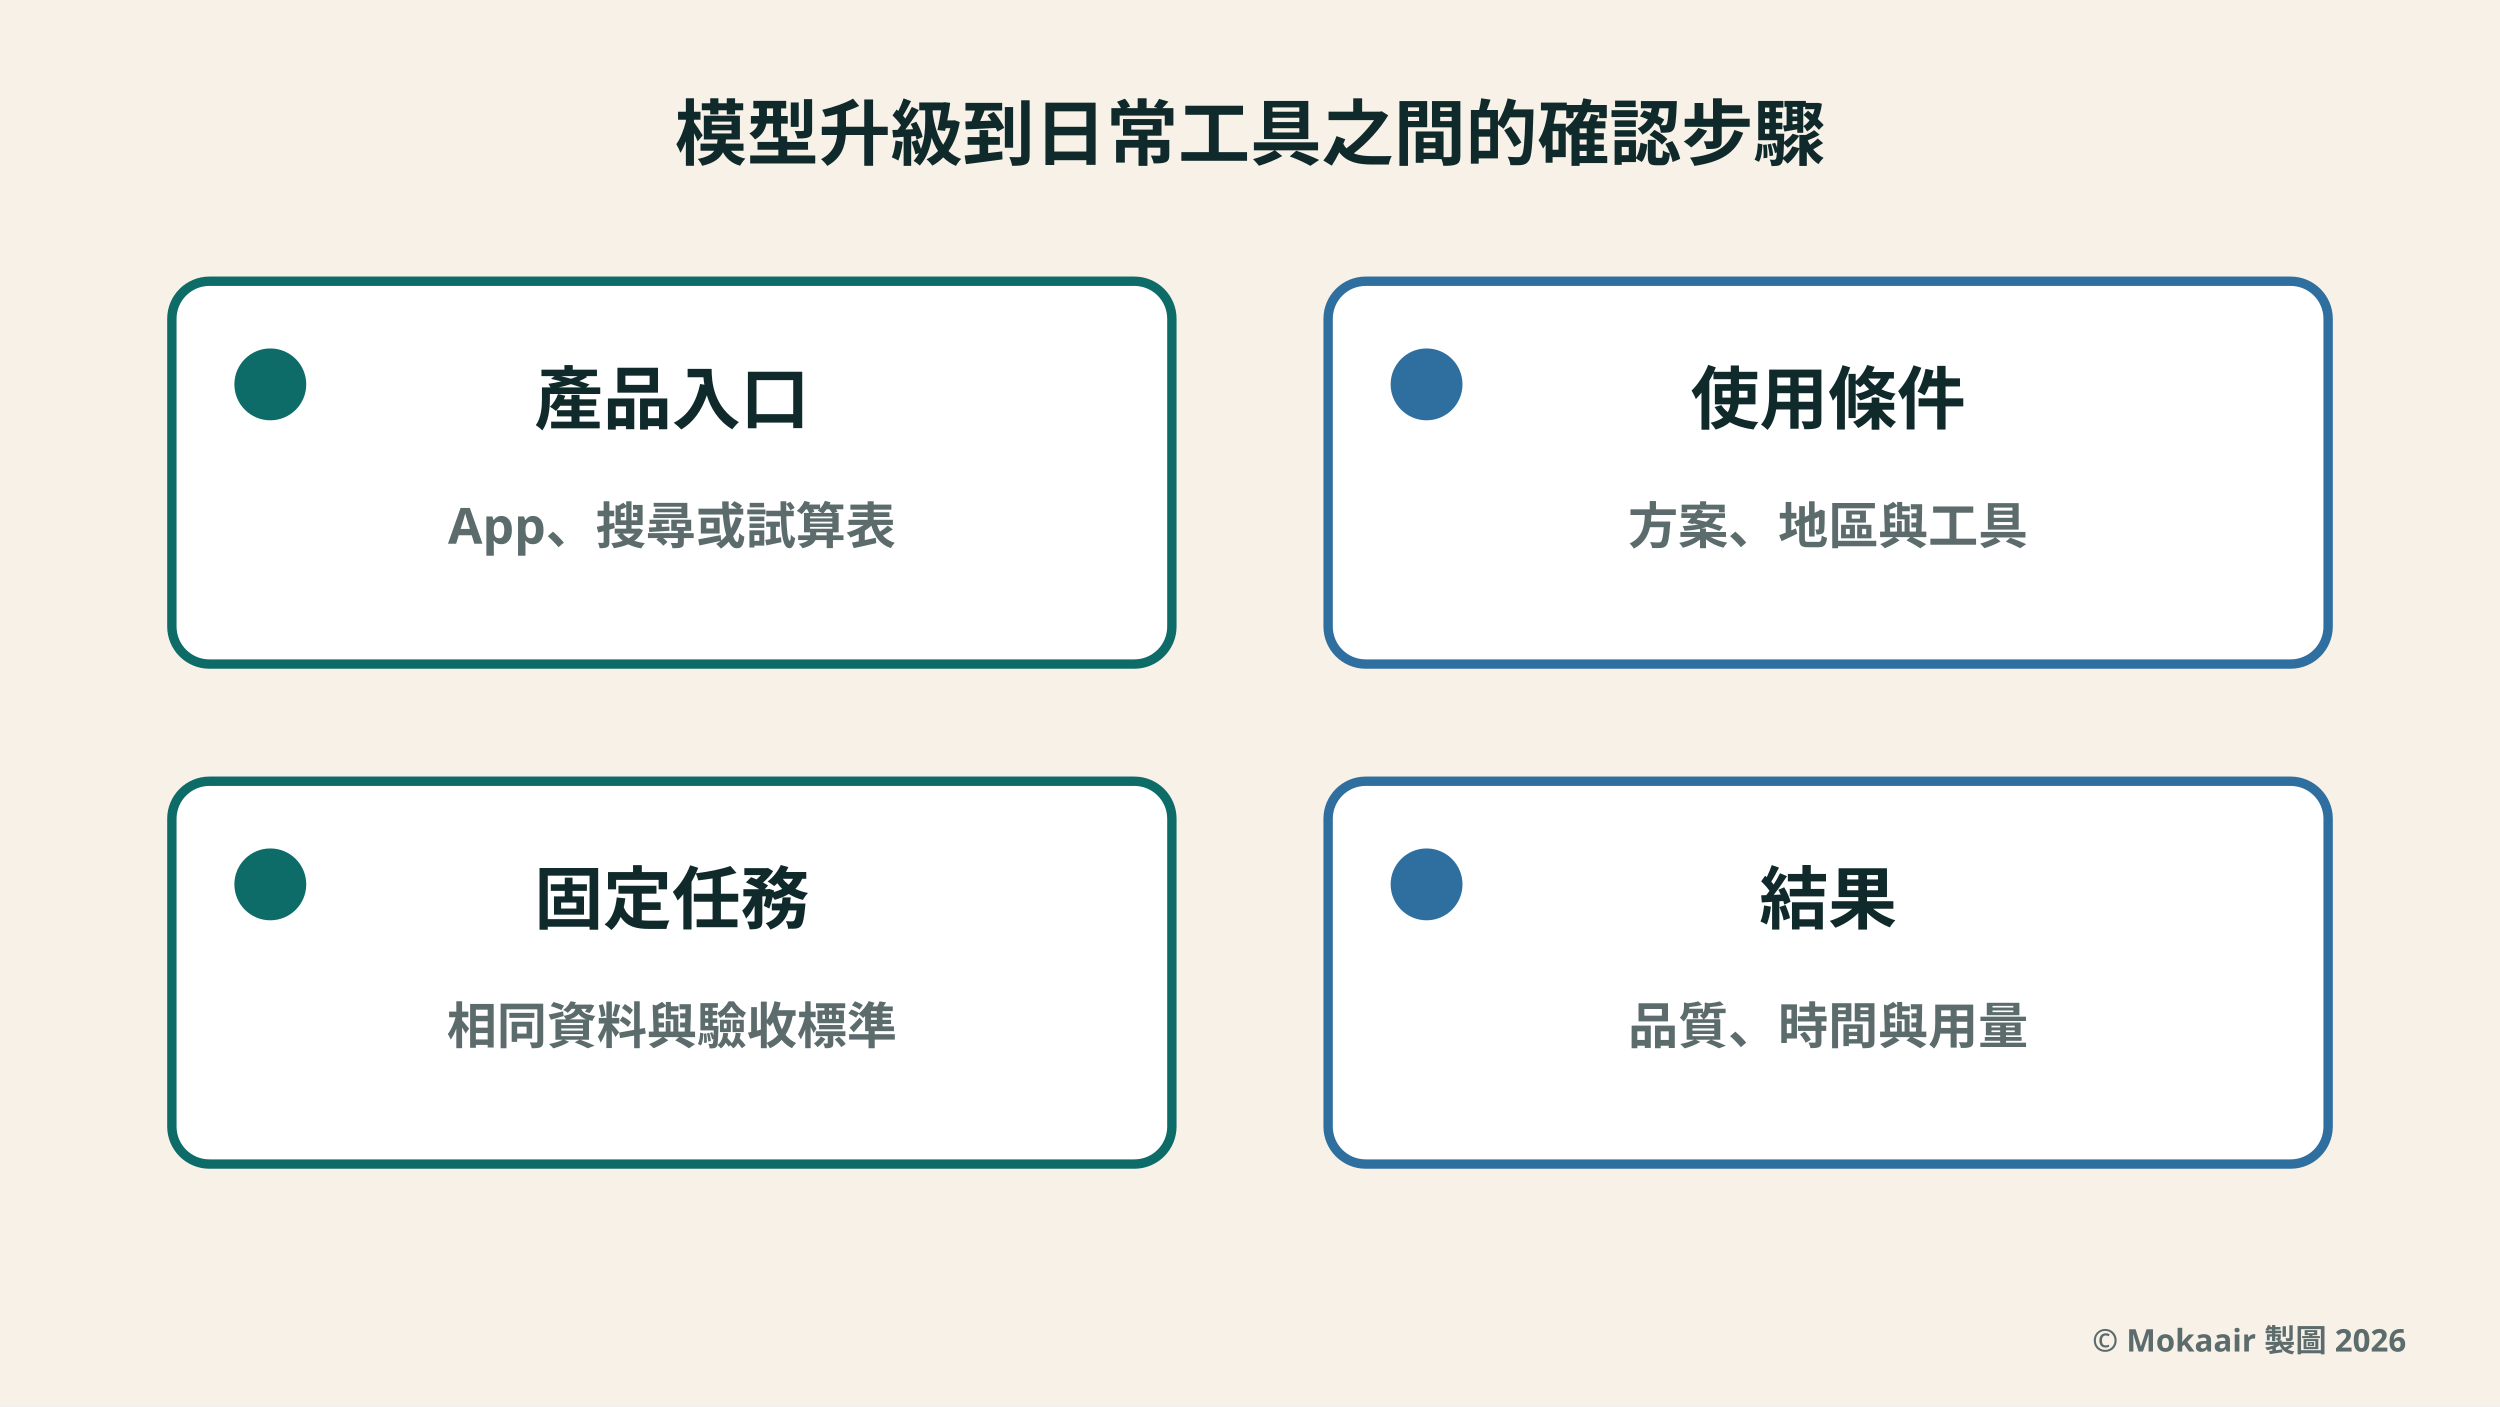
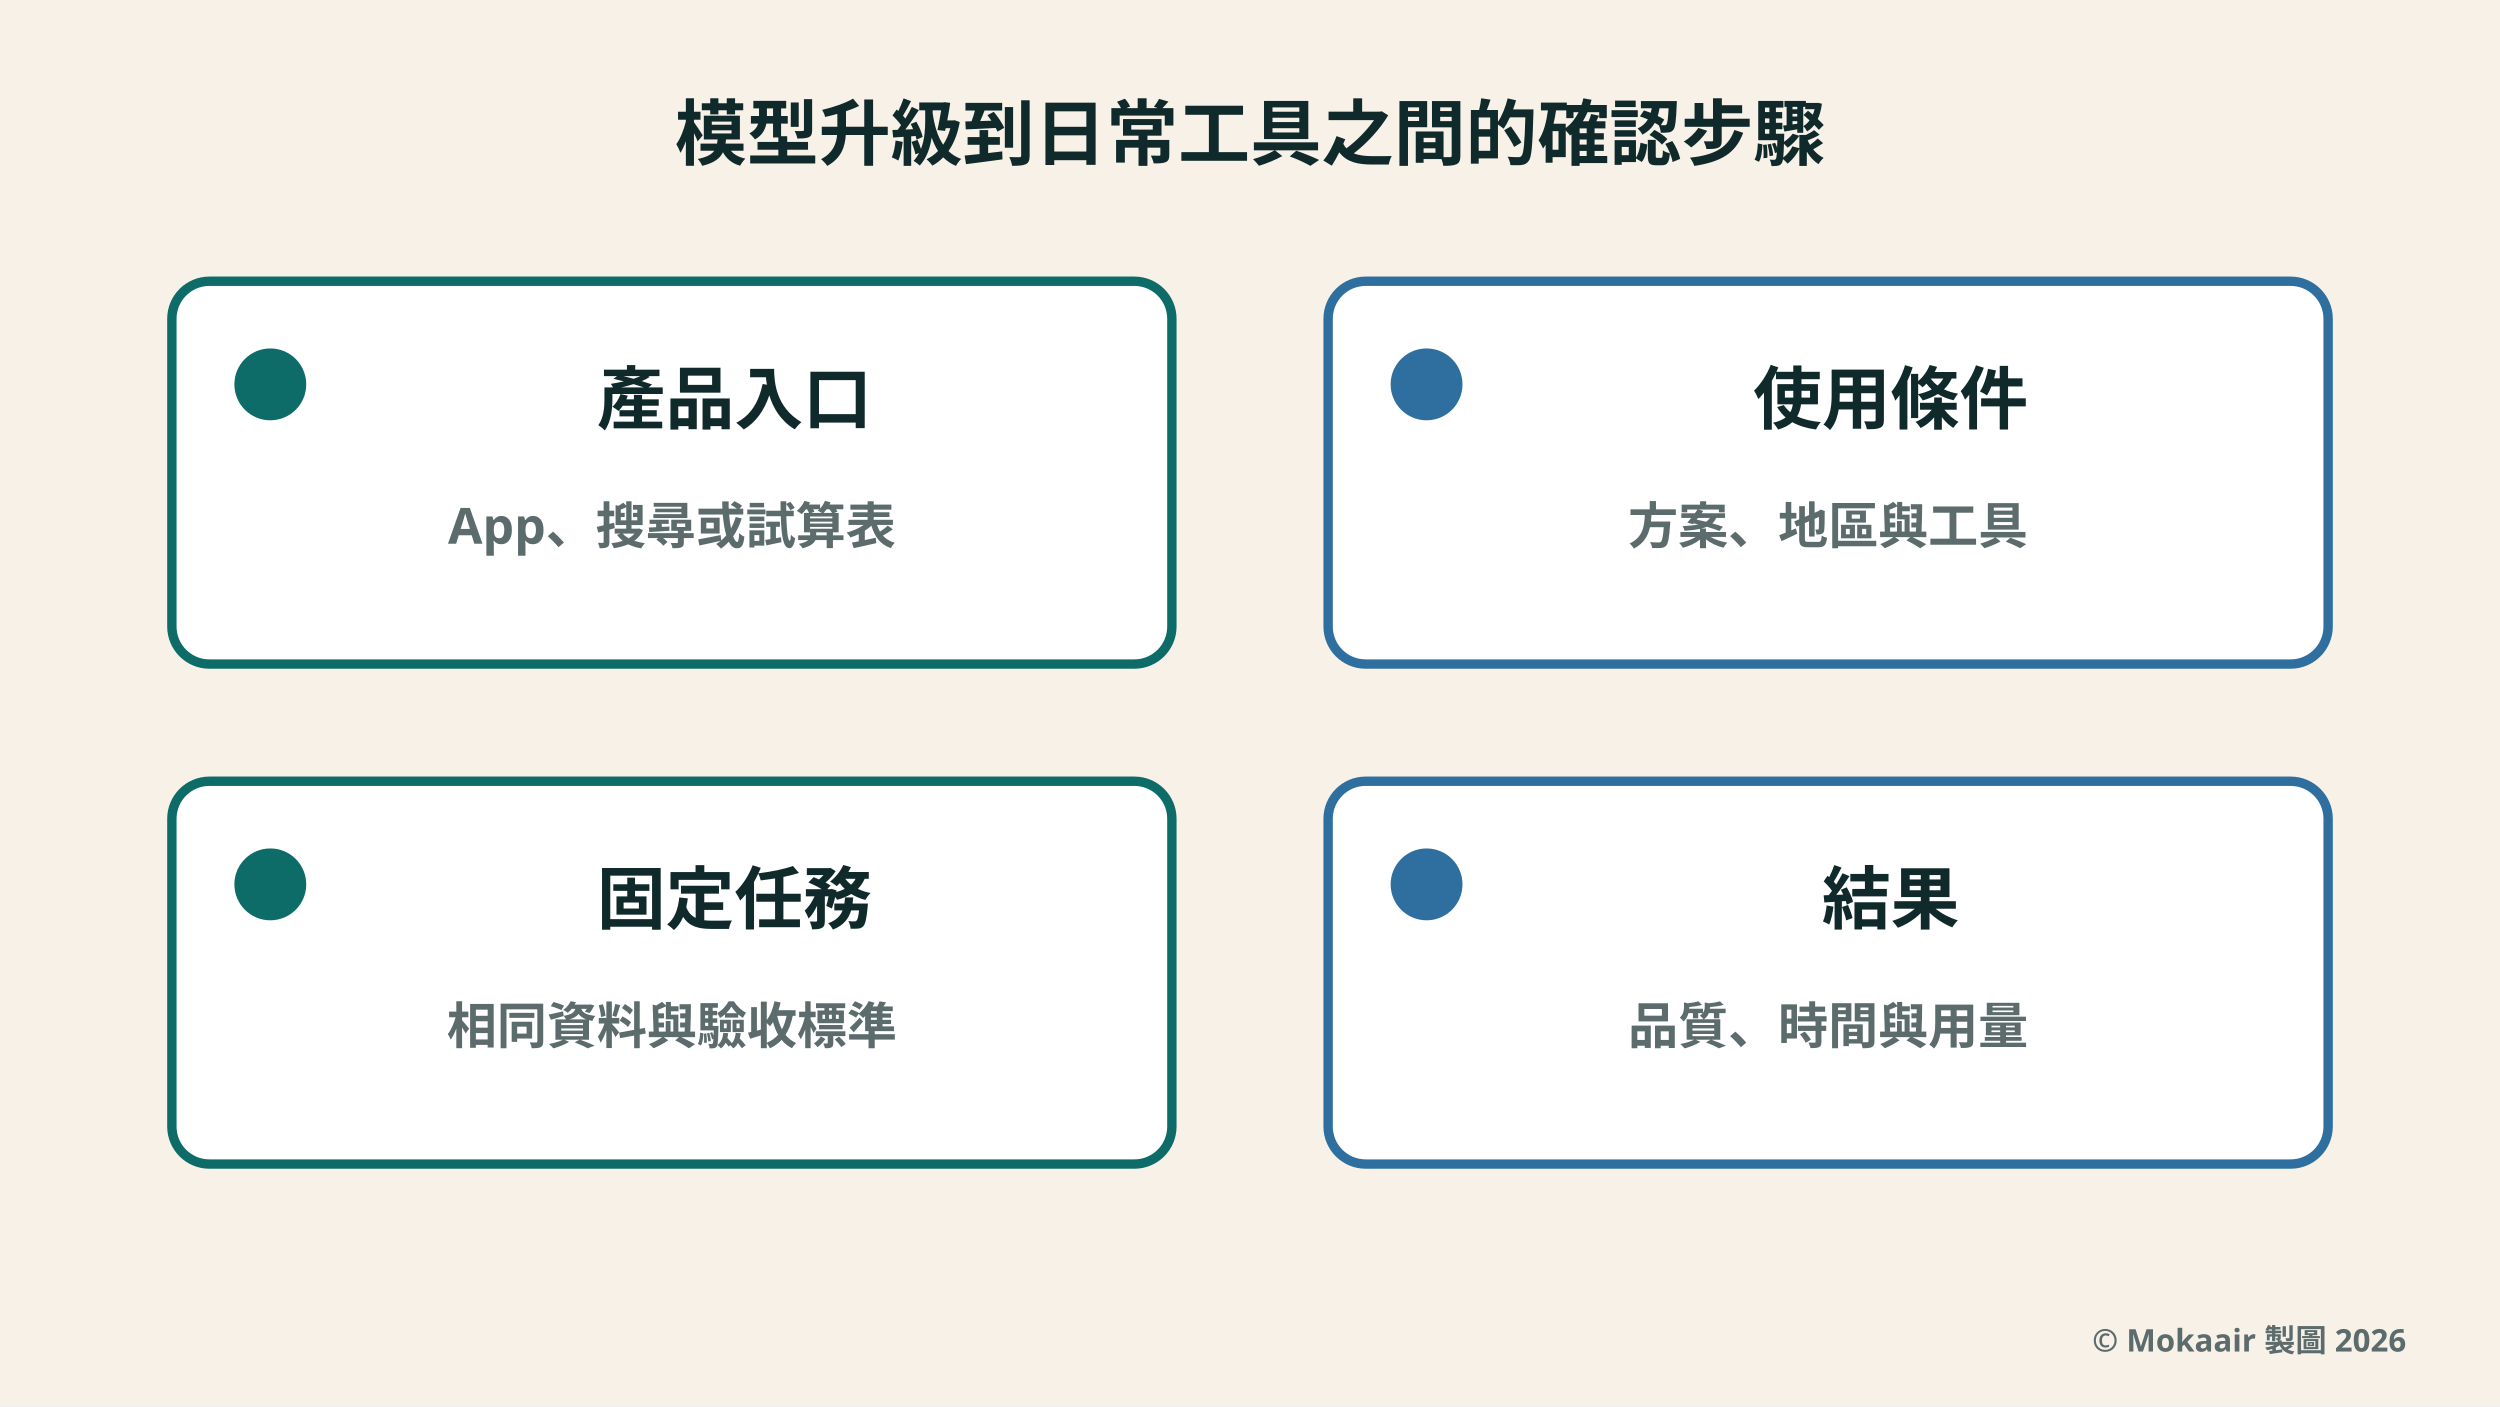
<svg xmlns="http://www.w3.org/2000/svg" viewBox="0 0 1600 900" width="1600" height="900" role="img" aria-labelledby="title desc" font-family="'Microsoft JhengHei','Noto Sans TC',sans-serif">
  <rect width="1600" height="900" fill="#F7F1E8" />
  <text x="800" y="102" font-size="46" font-weight="600" fill="#102A2B" text-anchor="middle">模型升級到日常工具之間的確認步驟</text>
  <rect x="110" y="180" width="640" height="245" rx="24" fill="#FFFFFF" stroke="#0D6B68" stroke-width="6" />
  <circle cx="173" cy="246" r="23" fill="#0D6B68" stroke="none" stroke-width="6" />
-   <text x="430" y="271" font-size="44" font-weight="600" fill="#102A2B" text-anchor="middle">產品入口</text>
+   <text x="470" y="271" font-size="44" font-weight="600" fill="#102A2B" text-anchor="middle">產品入口</text>
  <text x="430" y="348" font-size="32" font-weight="600" fill="#5C6B6B" text-anchor="middle">App、搜尋或試算表</text>
  <rect x="850" y="180" width="640" height="245" rx="24" fill="#FFFFFF" stroke="#2F6F9F" stroke-width="6" />
  <circle cx="913" cy="246" r="23" fill="#2F6F9F" stroke="none" stroke-width="6" />
-   <text x="1170" y="271" font-size="44" font-weight="600" fill="#102A2B" text-anchor="middle">使用條件</text>
+   <text x="1210" y="271" font-size="44" font-weight="600" fill="#102A2B" text-anchor="middle">使用條件</text>
  <text x="1170" y="348" font-size="32" font-weight="600" fill="#5C6B6B" text-anchor="middle">方案、地區與工具</text>
  <rect x="110" y="500" width="640" height="245" rx="24" fill="#FFFFFF" stroke="#0D6B68" stroke-width="6" />
  <circle cx="173" cy="566" r="23" fill="#0D6B68" stroke="none" stroke-width="6" />
-   <text x="430" y="591" font-size="44" font-weight="600" fill="#102A2B" text-anchor="middle">固定任務</text>
+   <text x="470" y="591" font-size="44" font-weight="600" fill="#102A2B" text-anchor="middle">固定任務</text>
  <text x="430" y="668" font-size="32" font-weight="600" fill="#5C6B6B" text-anchor="middle">相同資料與驗收標準</text>
  <rect x="850" y="500" width="640" height="245" rx="24" fill="#FFFFFF" stroke="#2F6F9F" stroke-width="6" />
  <circle cx="913" cy="566" r="23" fill="#2F6F9F" stroke="none" stroke-width="6" />
-   <text x="1170" y="591" font-size="44" font-weight="600" fill="#102A2B" text-anchor="middle">結果</text>
+   <text x="1210" y="591" font-size="44" font-weight="600" fill="#102A2B" text-anchor="middle">結果</text>
  <text x="1170" y="668" font-size="32" font-weight="600" fill="#5C6B6B" text-anchor="middle">品質、時間與用量</text>
  <text x="1540" y="865" font-size="20" font-weight="600" fill="#5C6B6B" text-anchor="end">© Mokaair 製圖 2026</text>
</svg>
